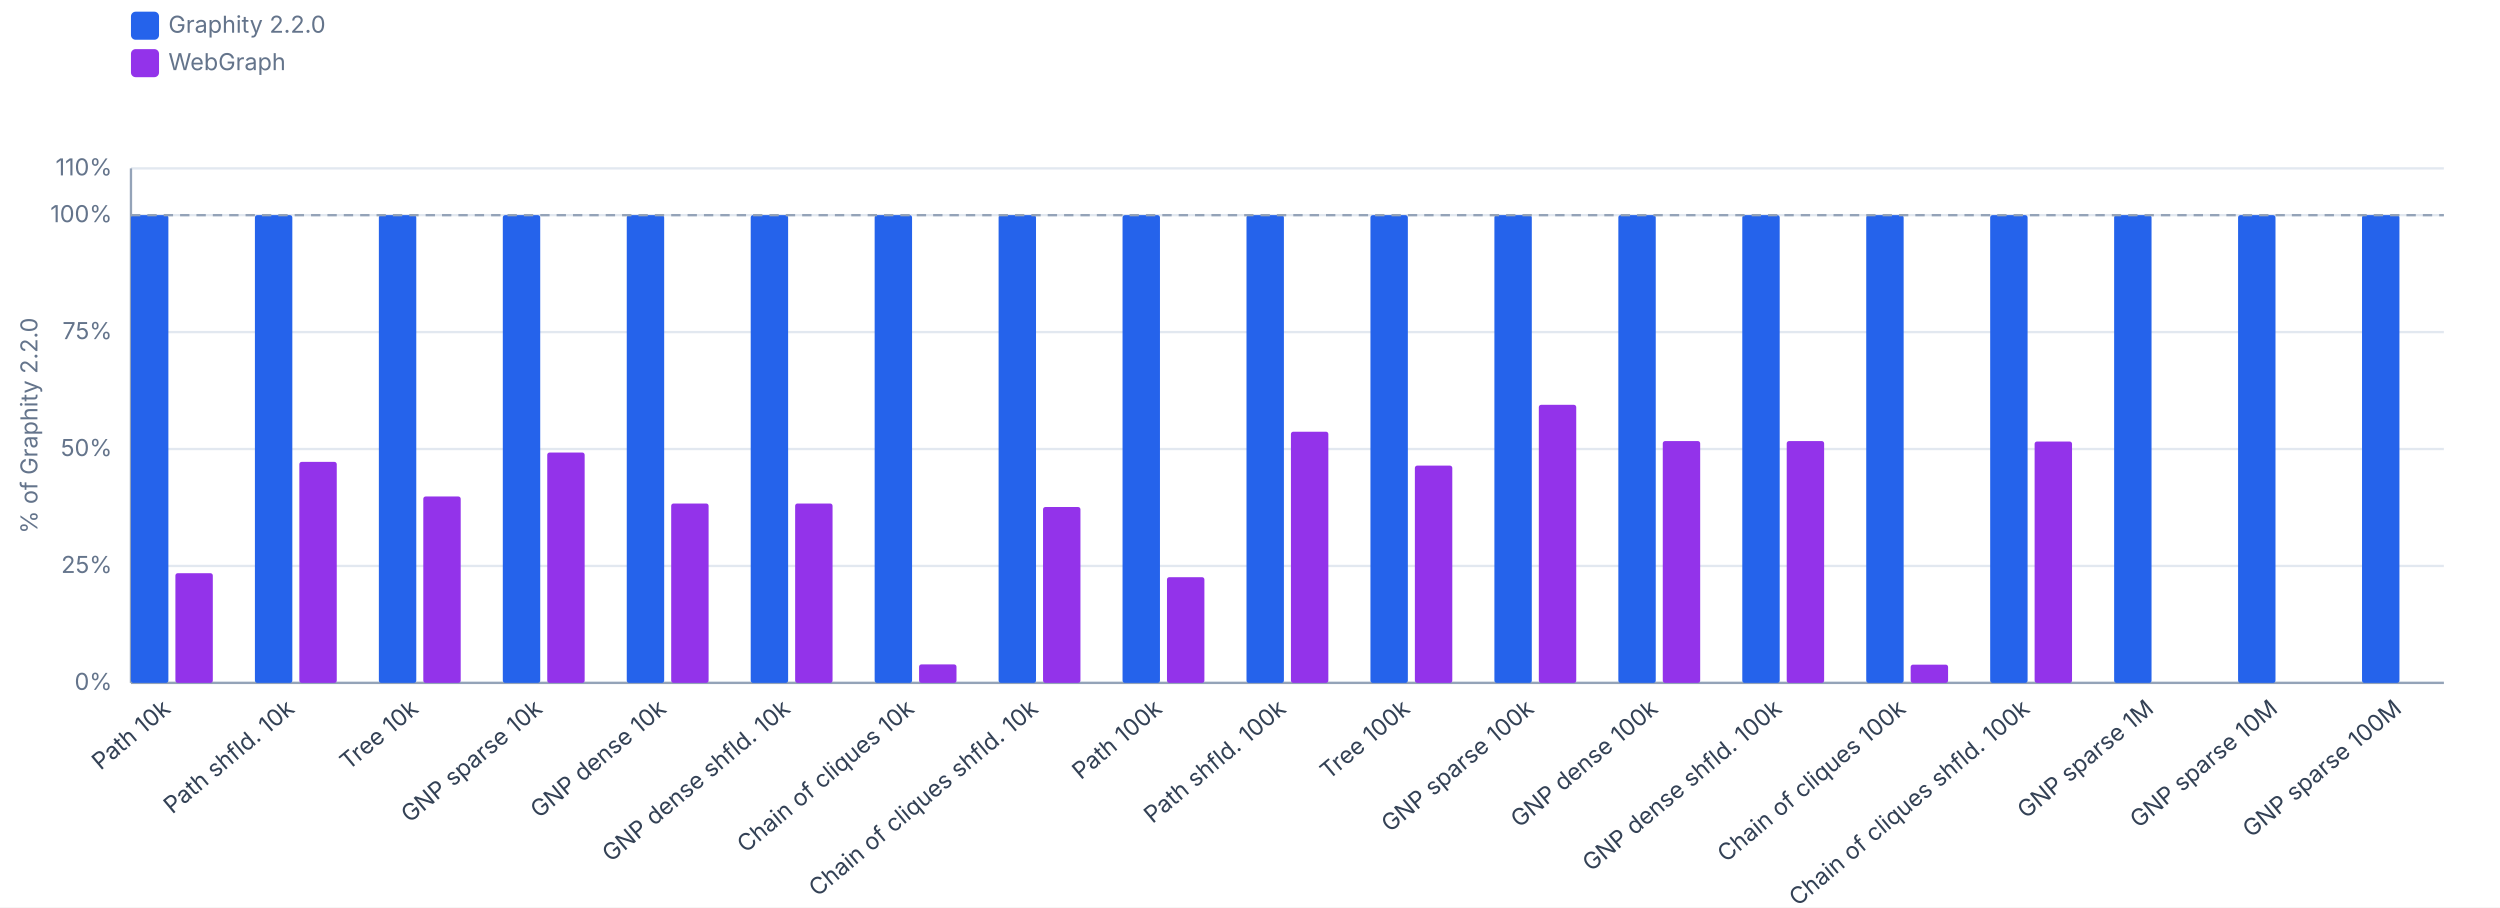
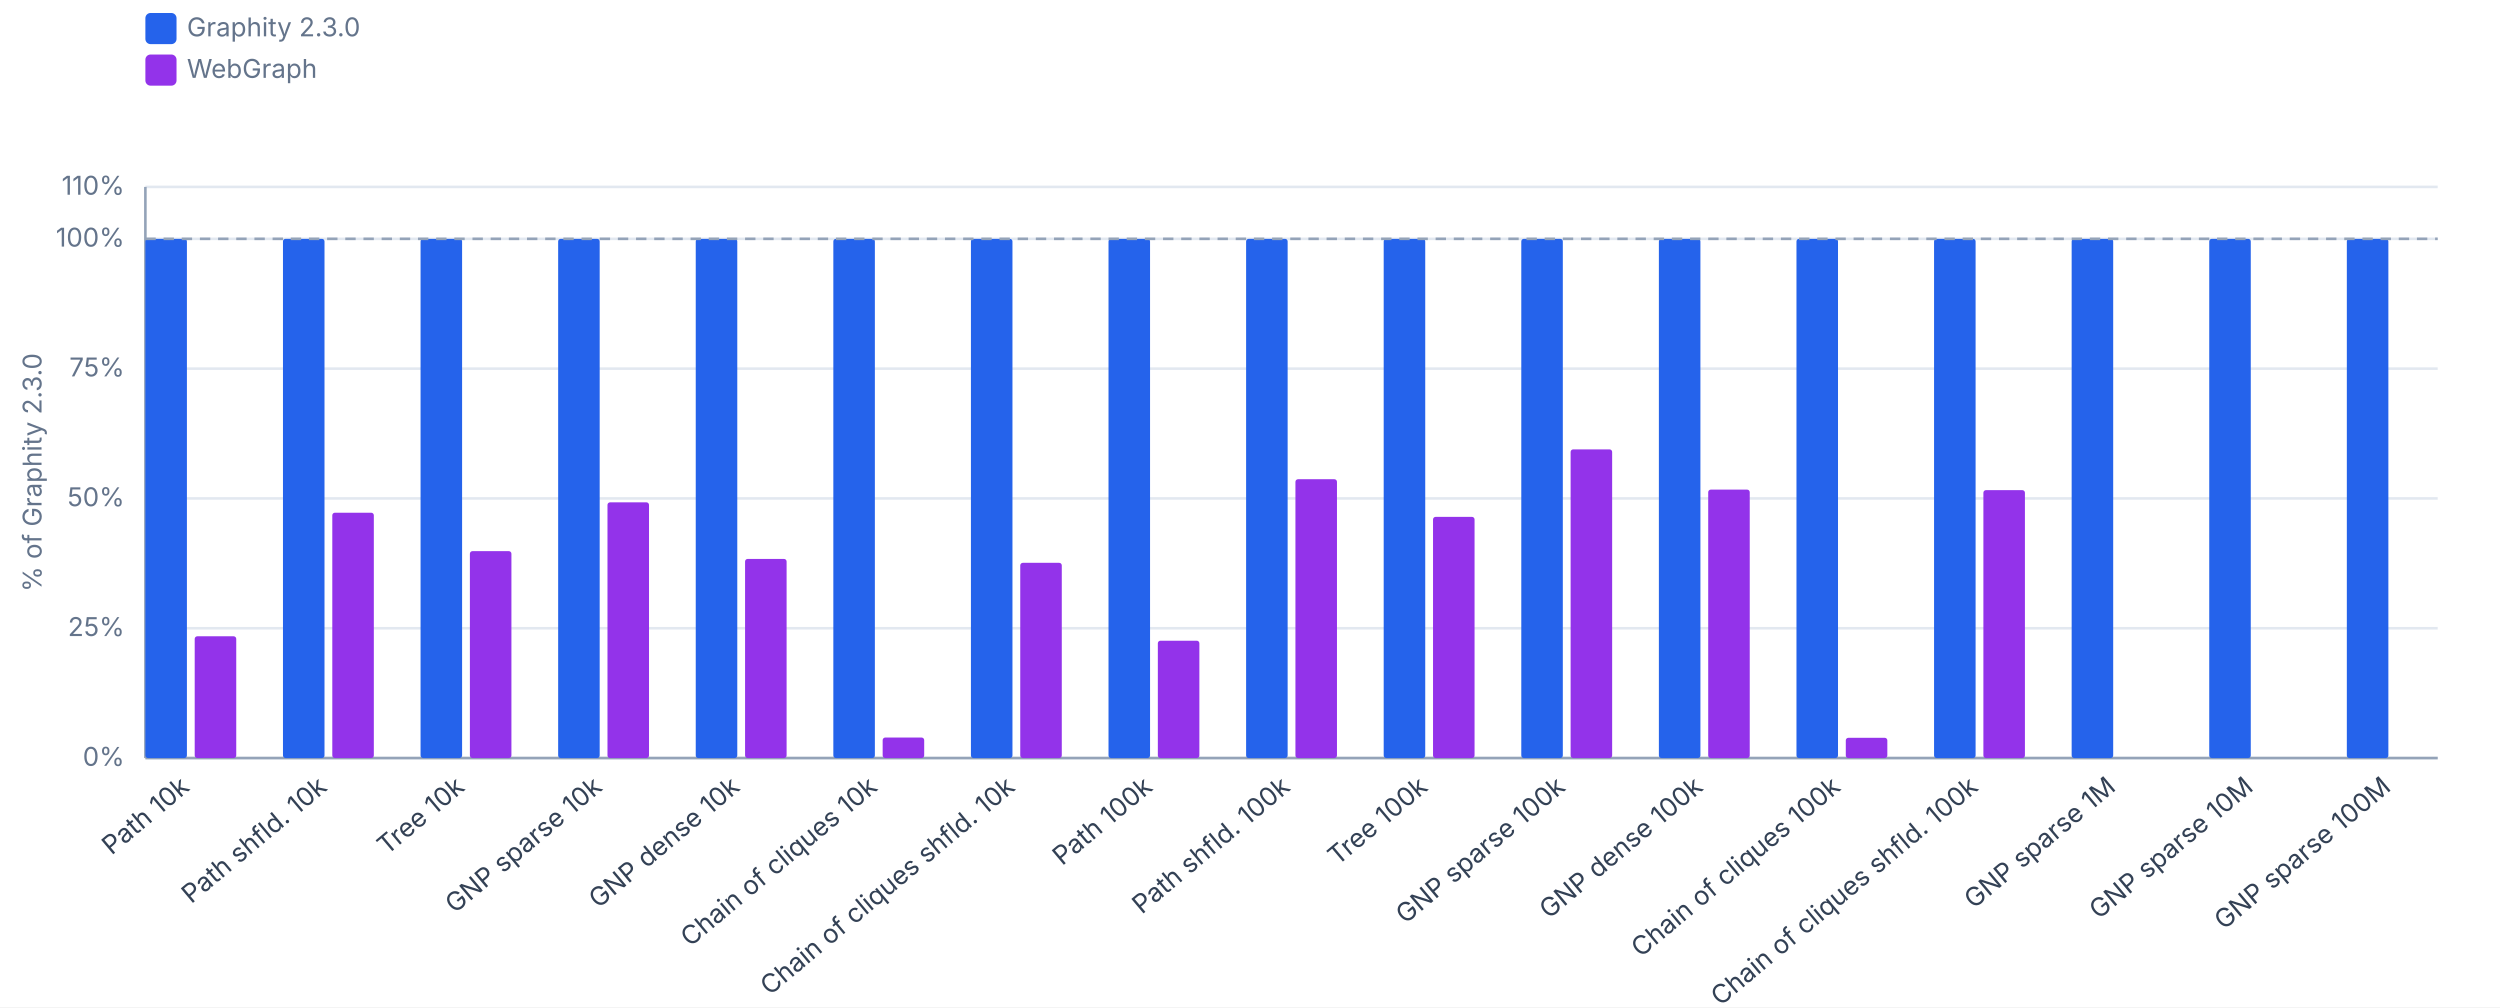
- <svg xmlns="http://www.w3.org/2000/svg" width="1069" height="388" viewBox="0 0 1069 388" role="img">
+ <svg xmlns="http://www.w3.org/2000/svg" width="963" height="388" viewBox="0 0 963 388" role="img">
  <style>text{font-family:ui-sans-serif,system-ui,-apple-system,Segoe UI,sans-serif;font-size:11px;fill:#334155}.axis{stroke:#94a3b8;stroke-width:1;fill:none}.grid{stroke:#e2e8f0;stroke-width:1}.ylabel{fill:#64748b;font-size:10px}.tick{fill:#64748b;font-size:10px}.xlabel{font-size:10px}</style>
-   <rect x="0" y="0" width="1069" height="388" fill="#ffffff" />
+   <rect x="0" y="0" width="963" height="388" fill="#ffffff" />
  <rect x="56" y="5" width="12" height="12" rx="2" fill="#2563eb" />
-   <text x="72" y="14" class="tick">Graphity 2.2.0</text>
+   <text x="72" y="14" class="tick">Graphity 2.3.0</text>
  <rect x="56" y="21" width="12" height="12" rx="2" fill="#9333ea" />
  <text x="72" y="30" class="tick">WebGraph</text>
-   <line class="grid" x1="56" y1="292.0" x2="1045" y2="292.0" />
+   <line class="grid" x1="56" y1="292.0" x2="939" y2="292.0" />
  <text class="tick" x="48" y="295.0" text-anchor="end">0%</text>
-   <line class="grid" x1="56" y1="242.0" x2="1045" y2="242.0" />
+   <line class="grid" x1="56" y1="242.0" x2="939" y2="242.0" />
  <text class="tick" x="48" y="245.0" text-anchor="end">25%</text>
-   <line class="grid" x1="56" y1="192.0" x2="1045" y2="192.0" />
+   <line class="grid" x1="56" y1="192.0" x2="939" y2="192.0" />
  <text class="tick" x="48" y="195.0" text-anchor="end">50%</text>
-   <line class="grid" x1="56" y1="142.0" x2="1045" y2="142.0" />
+   <line class="grid" x1="56" y1="142.0" x2="939" y2="142.0" />
  <text class="tick" x="48" y="145.0" text-anchor="end">75%</text>
-   <line class="grid" x1="56" y1="92.0" x2="1045" y2="92.0" />
+   <line class="grid" x1="56" y1="92.0" x2="939" y2="92.0" />
  <text class="tick" x="48" y="95.0" text-anchor="end">100%</text>
-   <line class="grid" x1="56" y1="72.0" x2="1045" y2="72.0" />
+   <line class="grid" x1="56" y1="72.0" x2="939" y2="72.0" />
  <text class="tick" x="48" y="75.0" text-anchor="end">110%</text>
  <line class="axis" x1="56" y1="72" x2="56" y2="292" />
-   <line class="axis" x1="56" y1="292" x2="1045" y2="292" />
-   <text class="ylabel" x="16" y="182.0" text-anchor="middle" transform="rotate(-90 16 182.0)">% of Graphity 2.2.0</text>
+   <line class="axis" x1="56" y1="292" x2="939" y2="292" />
+   <text class="ylabel" x="16" y="182.0" text-anchor="middle" transform="rotate(-90 16 182.0)">% of Graphity 2.3.0</text>
  <text class="xlabel" x="73.5" y="304.0" text-anchor="end" transform="rotate(-40 73.5 304.0)">Path 10k</text>
  <rect x="56.0" y="92.0" width="16" height="200.0" fill="#2563eb" rx="1" />
  <rect x="75.0" y="245.1" width="16" height="46.9" fill="#9333ea" rx="1" />
  <text class="xlabel" x="126.5" y="304.0" text-anchor="end" transform="rotate(-40 126.5 304.0)">Path shfld. 10k</text>
  <rect x="109.0" y="92.0" width="16" height="200.0" fill="#2563eb" rx="1" />
  <rect x="128.0" y="197.5" width="16" height="94.5" fill="#9333ea" rx="1" />
  <text class="xlabel" x="179.5" y="304.0" text-anchor="end" transform="rotate(-40 179.5 304.0)">Tree 10k</text>
  <rect x="162.0" y="92.0" width="16" height="200.0" fill="#2563eb" rx="1" />
  <rect x="181.0" y="212.3" width="16" height="79.7" fill="#9333ea" rx="1" />
  <text class="xlabel" x="232.5" y="304.0" text-anchor="end" transform="rotate(-40 232.5 304.0)">GNP sparse 10k</text>
  <rect x="215.0" y="92.0" width="16" height="200.0" fill="#2563eb" rx="1" />
  <rect x="234.0" y="193.5" width="16" height="98.5" fill="#9333ea" rx="1" />
  <text class="xlabel" x="285.5" y="304.0" text-anchor="end" transform="rotate(-40 285.5 304.0)">GNP dense 10k</text>
  <rect x="268.0" y="92.0" width="16" height="200.0" fill="#2563eb" rx="1" />
  <rect x="287.0" y="215.3" width="16" height="76.7" fill="#9333ea" rx="1" />
-   <text class="xlabel" x="338.5" y="304.0" text-anchor="end" transform="rotate(-40 338.5 304.0)">GNP dense shfld. 10k</text>
+   <text class="xlabel" x="338.5" y="304.0" text-anchor="end" transform="rotate(-40 338.5 304.0)">Chain of cliques 10k</text>
  <rect x="321.0" y="92.0" width="16" height="200.0" fill="#2563eb" rx="1" />
-   <rect x="340.0" y="215.3" width="16" height="76.7" fill="#9333ea" rx="1" />
-   <text class="xlabel" x="391.5" y="304.0" text-anchor="end" transform="rotate(-40 391.5 304.0)">Chain of cliques 10k</text>
+   <rect x="340.0" y="284.1" width="16" height="7.9" fill="#9333ea" rx="1" />
+   <text class="xlabel" x="391.5" y="304.0" text-anchor="end" transform="rotate(-40 391.5 304.0)">Chain of cliques shfld. 10k</text>
  <rect x="374.0" y="92.0" width="16" height="200.0" fill="#2563eb" rx="1" />
-   <rect x="393.0" y="284.1" width="16" height="7.9" fill="#9333ea" rx="1" />
-   <text class="xlabel" x="444.5" y="304.0" text-anchor="end" transform="rotate(-40 444.5 304.0)">Chain of cliques shfld. 10k</text>
+   <rect x="393.0" y="216.8" width="16" height="75.2" fill="#9333ea" rx="1" />
+   <text class="xlabel" x="444.5" y="304.0" text-anchor="end" transform="rotate(-40 444.5 304.0)">Path 100k</text>
  <rect x="427.0" y="92.0" width="16" height="200.0" fill="#2563eb" rx="1" />
-   <rect x="446.0" y="216.8" width="16" height="75.2" fill="#9333ea" rx="1" />
-   <text class="xlabel" x="497.5" y="304.0" text-anchor="end" transform="rotate(-40 497.5 304.0)">Path 100k</text>
+   <rect x="446.0" y="246.8" width="16" height="45.2" fill="#9333ea" rx="1" />
+   <text class="xlabel" x="497.5" y="304.0" text-anchor="end" transform="rotate(-40 497.5 304.0)">Path shfld. 100k</text>
  <rect x="480.0" y="92.0" width="16" height="200.0" fill="#2563eb" rx="1" />
-   <rect x="499.0" y="246.8" width="16" height="45.2" fill="#9333ea" rx="1" />
-   <text class="xlabel" x="550.5" y="304.0" text-anchor="end" transform="rotate(-40 550.5 304.0)">Path shfld. 100k</text>
+   <rect x="499.0" y="184.6" width="16" height="107.4" fill="#9333ea" rx="1" />
+   <text class="xlabel" x="550.5" y="304.0" text-anchor="end" transform="rotate(-40 550.5 304.0)">Tree 100k</text>
  <rect x="533.0" y="92.0" width="16" height="200.0" fill="#2563eb" rx="1" />
-   <rect x="552.0" y="184.6" width="16" height="107.4" fill="#9333ea" rx="1" />
-   <text class="xlabel" x="603.5" y="304.0" text-anchor="end" transform="rotate(-40 603.5 304.0)">Tree 100k</text>
+   <rect x="552.0" y="199.1" width="16" height="92.9" fill="#9333ea" rx="1" />
+   <text class="xlabel" x="603.5" y="304.0" text-anchor="end" transform="rotate(-40 603.5 304.0)">GNP sparse 100k</text>
  <rect x="586.0" y="92.0" width="16" height="200.0" fill="#2563eb" rx="1" />
-   <rect x="605.0" y="199.1" width="16" height="92.9" fill="#9333ea" rx="1" />
-   <text class="xlabel" x="656.5" y="304.0" text-anchor="end" transform="rotate(-40 656.5 304.0)">GNP sparse 100k</text>
+   <rect x="605.0" y="173.1" width="16" height="118.9" fill="#9333ea" rx="1" />
+   <text class="xlabel" x="656.5" y="304.0" text-anchor="end" transform="rotate(-40 656.5 304.0)">GNP dense 100k</text>
  <rect x="639.0" y="92.0" width="16" height="200.0" fill="#2563eb" rx="1" />
-   <rect x="658.0" y="173.1" width="16" height="118.9" fill="#9333ea" rx="1" />
-   <text class="xlabel" x="709.5" y="304.0" text-anchor="end" transform="rotate(-40 709.5 304.0)">GNP dense 100k</text>
+   <rect x="658.0" y="188.6" width="16" height="103.4" fill="#9333ea" rx="1" />
+   <text class="xlabel" x="709.5" y="304.0" text-anchor="end" transform="rotate(-40 709.5 304.0)">Chain of cliques 100k</text>
  <rect x="692.0" y="92.0" width="16" height="200.0" fill="#2563eb" rx="1" />
-   <rect x="711.0" y="188.6" width="16" height="103.4" fill="#9333ea" rx="1" />
-   <text class="xlabel" x="762.5" y="304.0" text-anchor="end" transform="rotate(-40 762.5 304.0)">GNP dense shfld. 100k</text>
+   <rect x="711.0" y="284.2" width="16" height="7.8" fill="#9333ea" rx="1" />
+   <text class="xlabel" x="762.5" y="304.0" text-anchor="end" transform="rotate(-40 762.5 304.0)">Chain of cliques shfld. 100k</text>
  <rect x="745.0" y="92.0" width="16" height="200.0" fill="#2563eb" rx="1" />
-   <rect x="764.0" y="188.6" width="16" height="103.4" fill="#9333ea" rx="1" />
-   <text class="xlabel" x="815.5" y="304.0" text-anchor="end" transform="rotate(-40 815.5 304.0)">Chain of cliques 100k</text>
+   <rect x="764.0" y="188.8" width="16" height="103.2" fill="#9333ea" rx="1" />
+   <text class="xlabel" x="815.5" y="304.0" text-anchor="end" transform="rotate(-40 815.5 304.0)">GNP sparse 1M</text>
  <rect x="798.0" y="92.0" width="16" height="200.0" fill="#2563eb" rx="1" />
-   <rect x="817.0" y="284.2" width="16" height="7.8" fill="#9333ea" rx="1" />
-   <text class="xlabel" x="868.5" y="304.0" text-anchor="end" transform="rotate(-40 868.5 304.0)">Chain of cliques shfld. 100k</text>
+   <text class="xlabel" x="868.5" y="304.0" text-anchor="end" transform="rotate(-40 868.5 304.0)">GNP sparse 10M</text>
  <rect x="851.0" y="92.0" width="16" height="200.0" fill="#2563eb" rx="1" />
-   <rect x="870.0" y="188.8" width="16" height="103.2" fill="#9333ea" rx="1" />
-   <text class="xlabel" x="921.5" y="304.0" text-anchor="end" transform="rotate(-40 921.5 304.0)">GNP sparse 1M</text>
+   <text class="xlabel" x="921.5" y="304.0" text-anchor="end" transform="rotate(-40 921.5 304.0)">GNP sparse 100M</text>
  <rect x="904.0" y="92.0" width="16" height="200.0" fill="#2563eb" rx="1" />
-   <text class="xlabel" x="974.5" y="304.0" text-anchor="end" transform="rotate(-40 974.5 304.0)">GNP sparse 10M</text>
-   <rect x="957.0" y="92.0" width="16" height="200.0" fill="#2563eb" rx="1" />
-   <text class="xlabel" x="1027.5" y="304.0" text-anchor="end" transform="rotate(-40 1027.5 304.0)">GNP sparse 100M</text>
-   <rect x="1010.0" y="92.0" width="16" height="200.0" fill="#2563eb" rx="1" />
-   <line x1="56" y1="92.0" x2="1045" y2="92.0" stroke="#94a3b8" stroke-width="1" stroke-dasharray="4 3" />
+   <line x1="56" y1="92.0" x2="939" y2="92.0" stroke="#94a3b8" stroke-width="1" stroke-dasharray="4 3" />
</svg>
